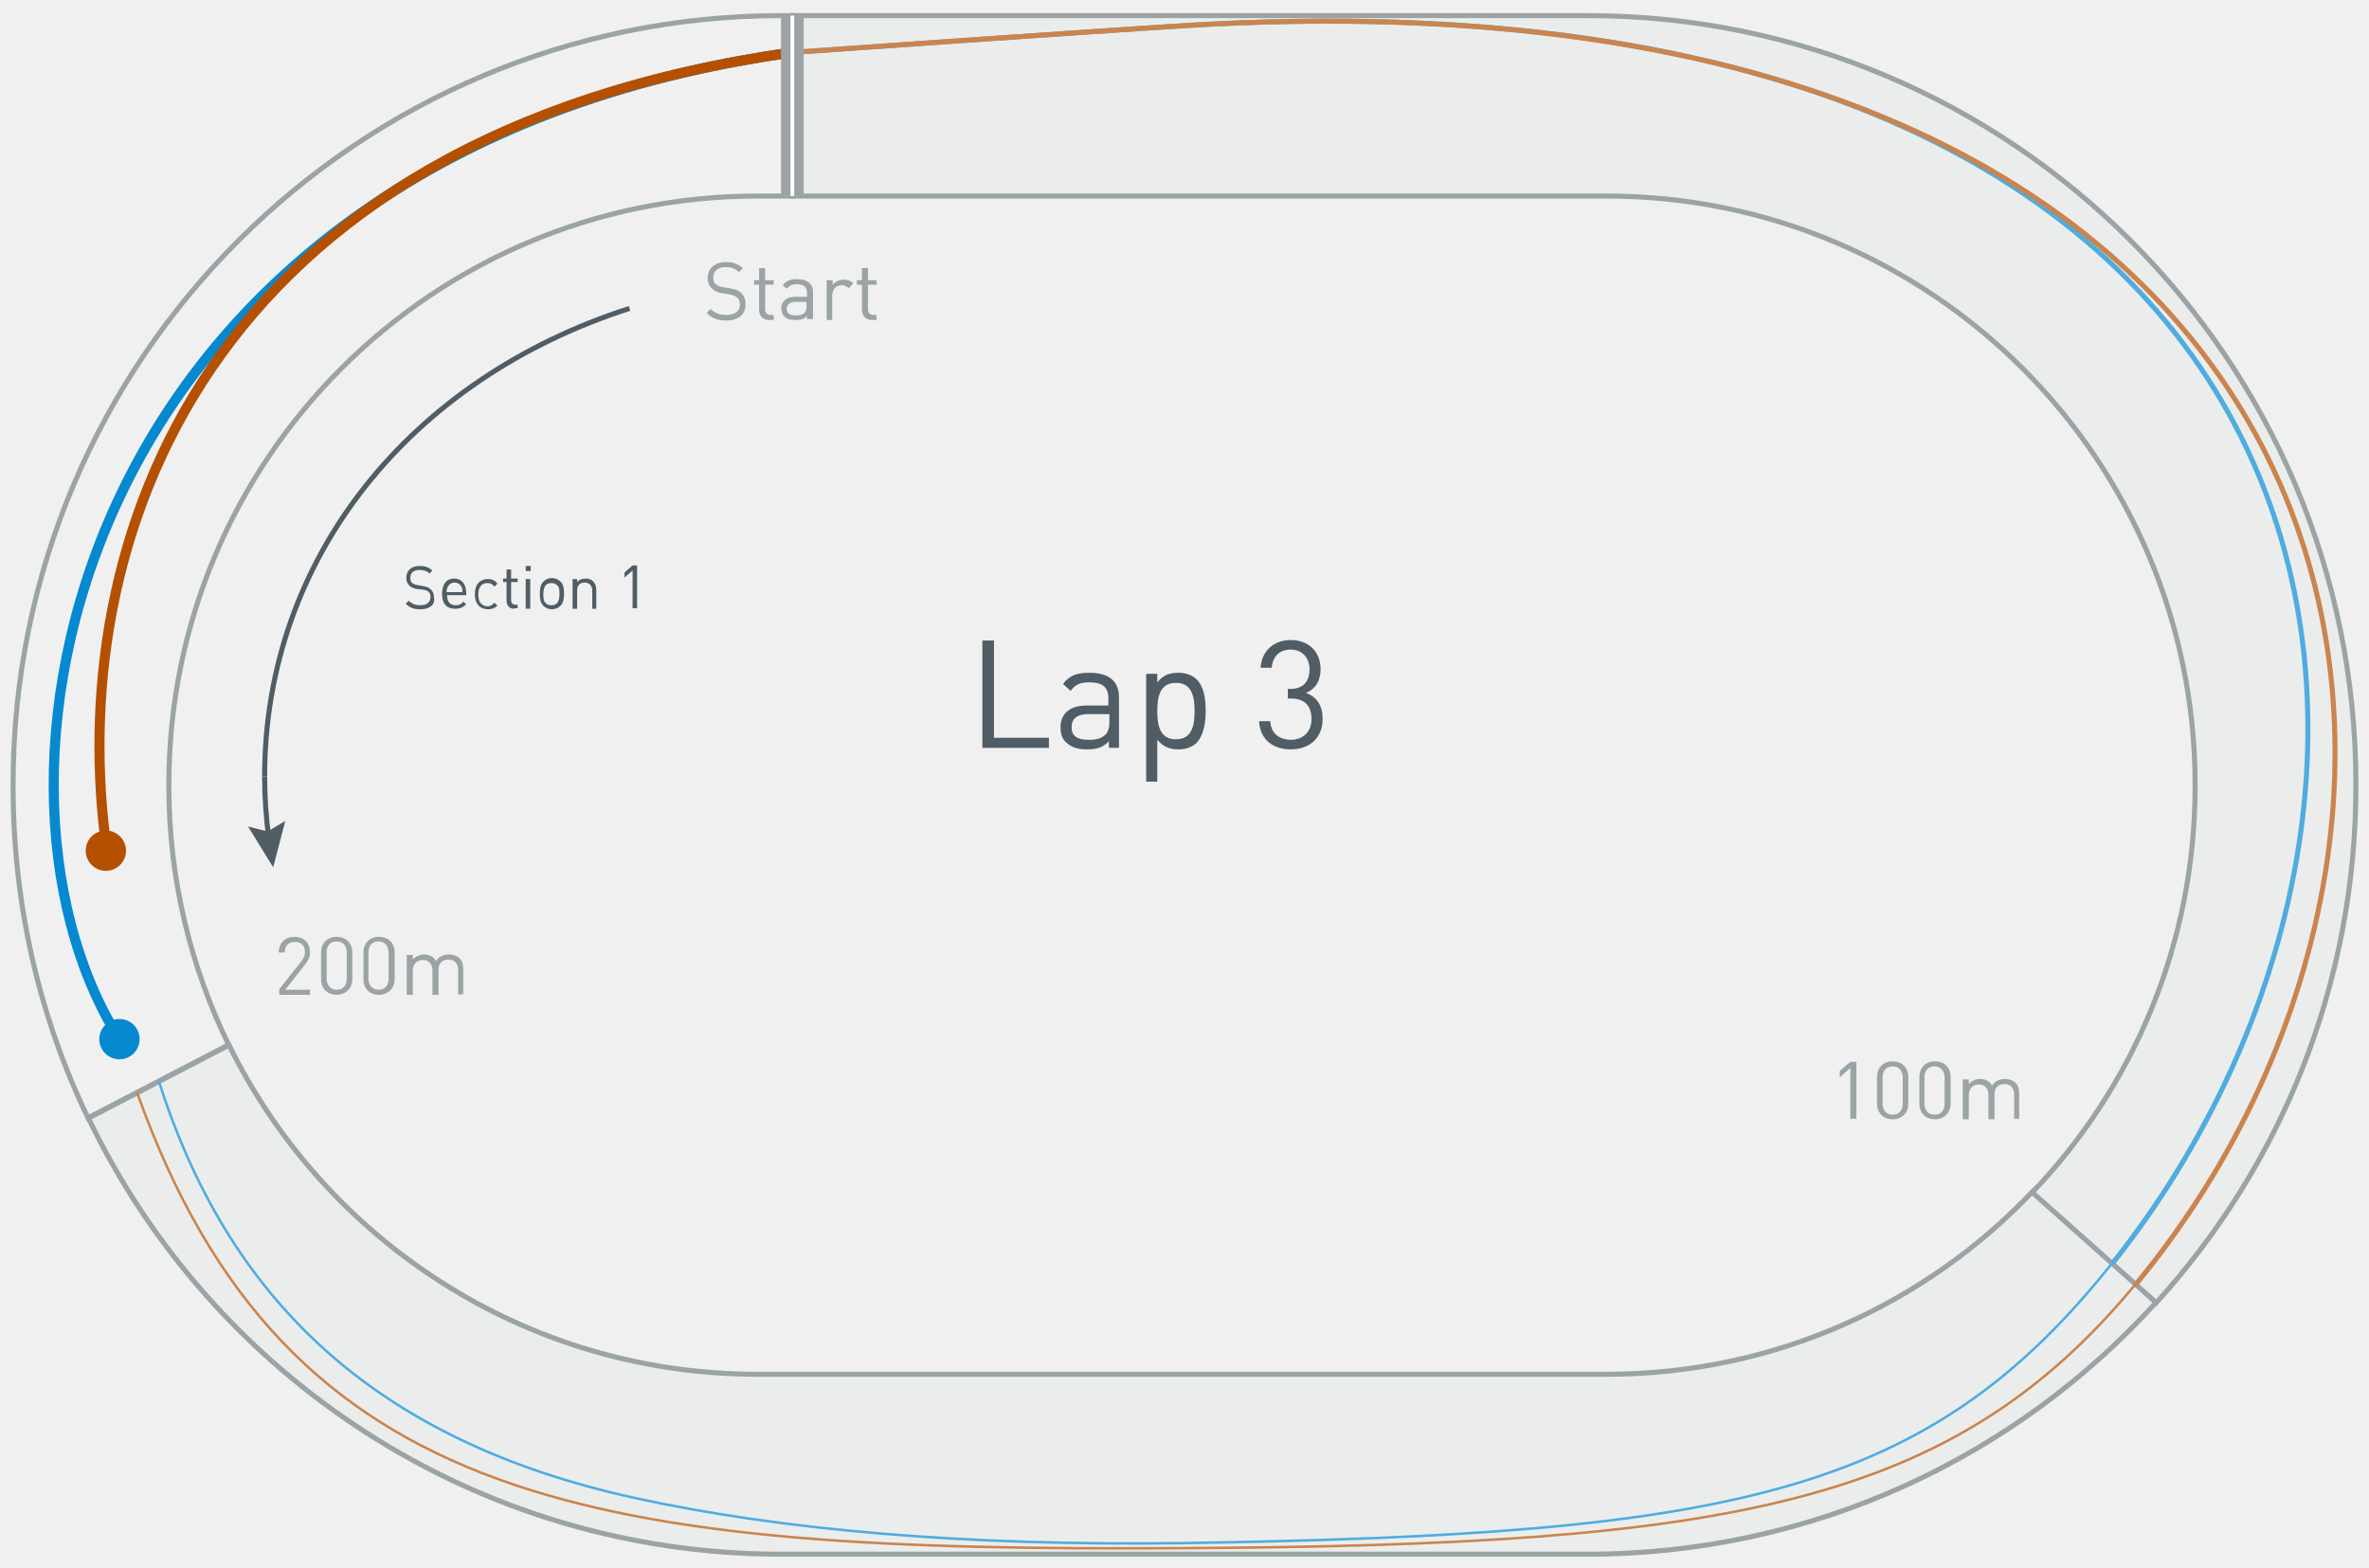
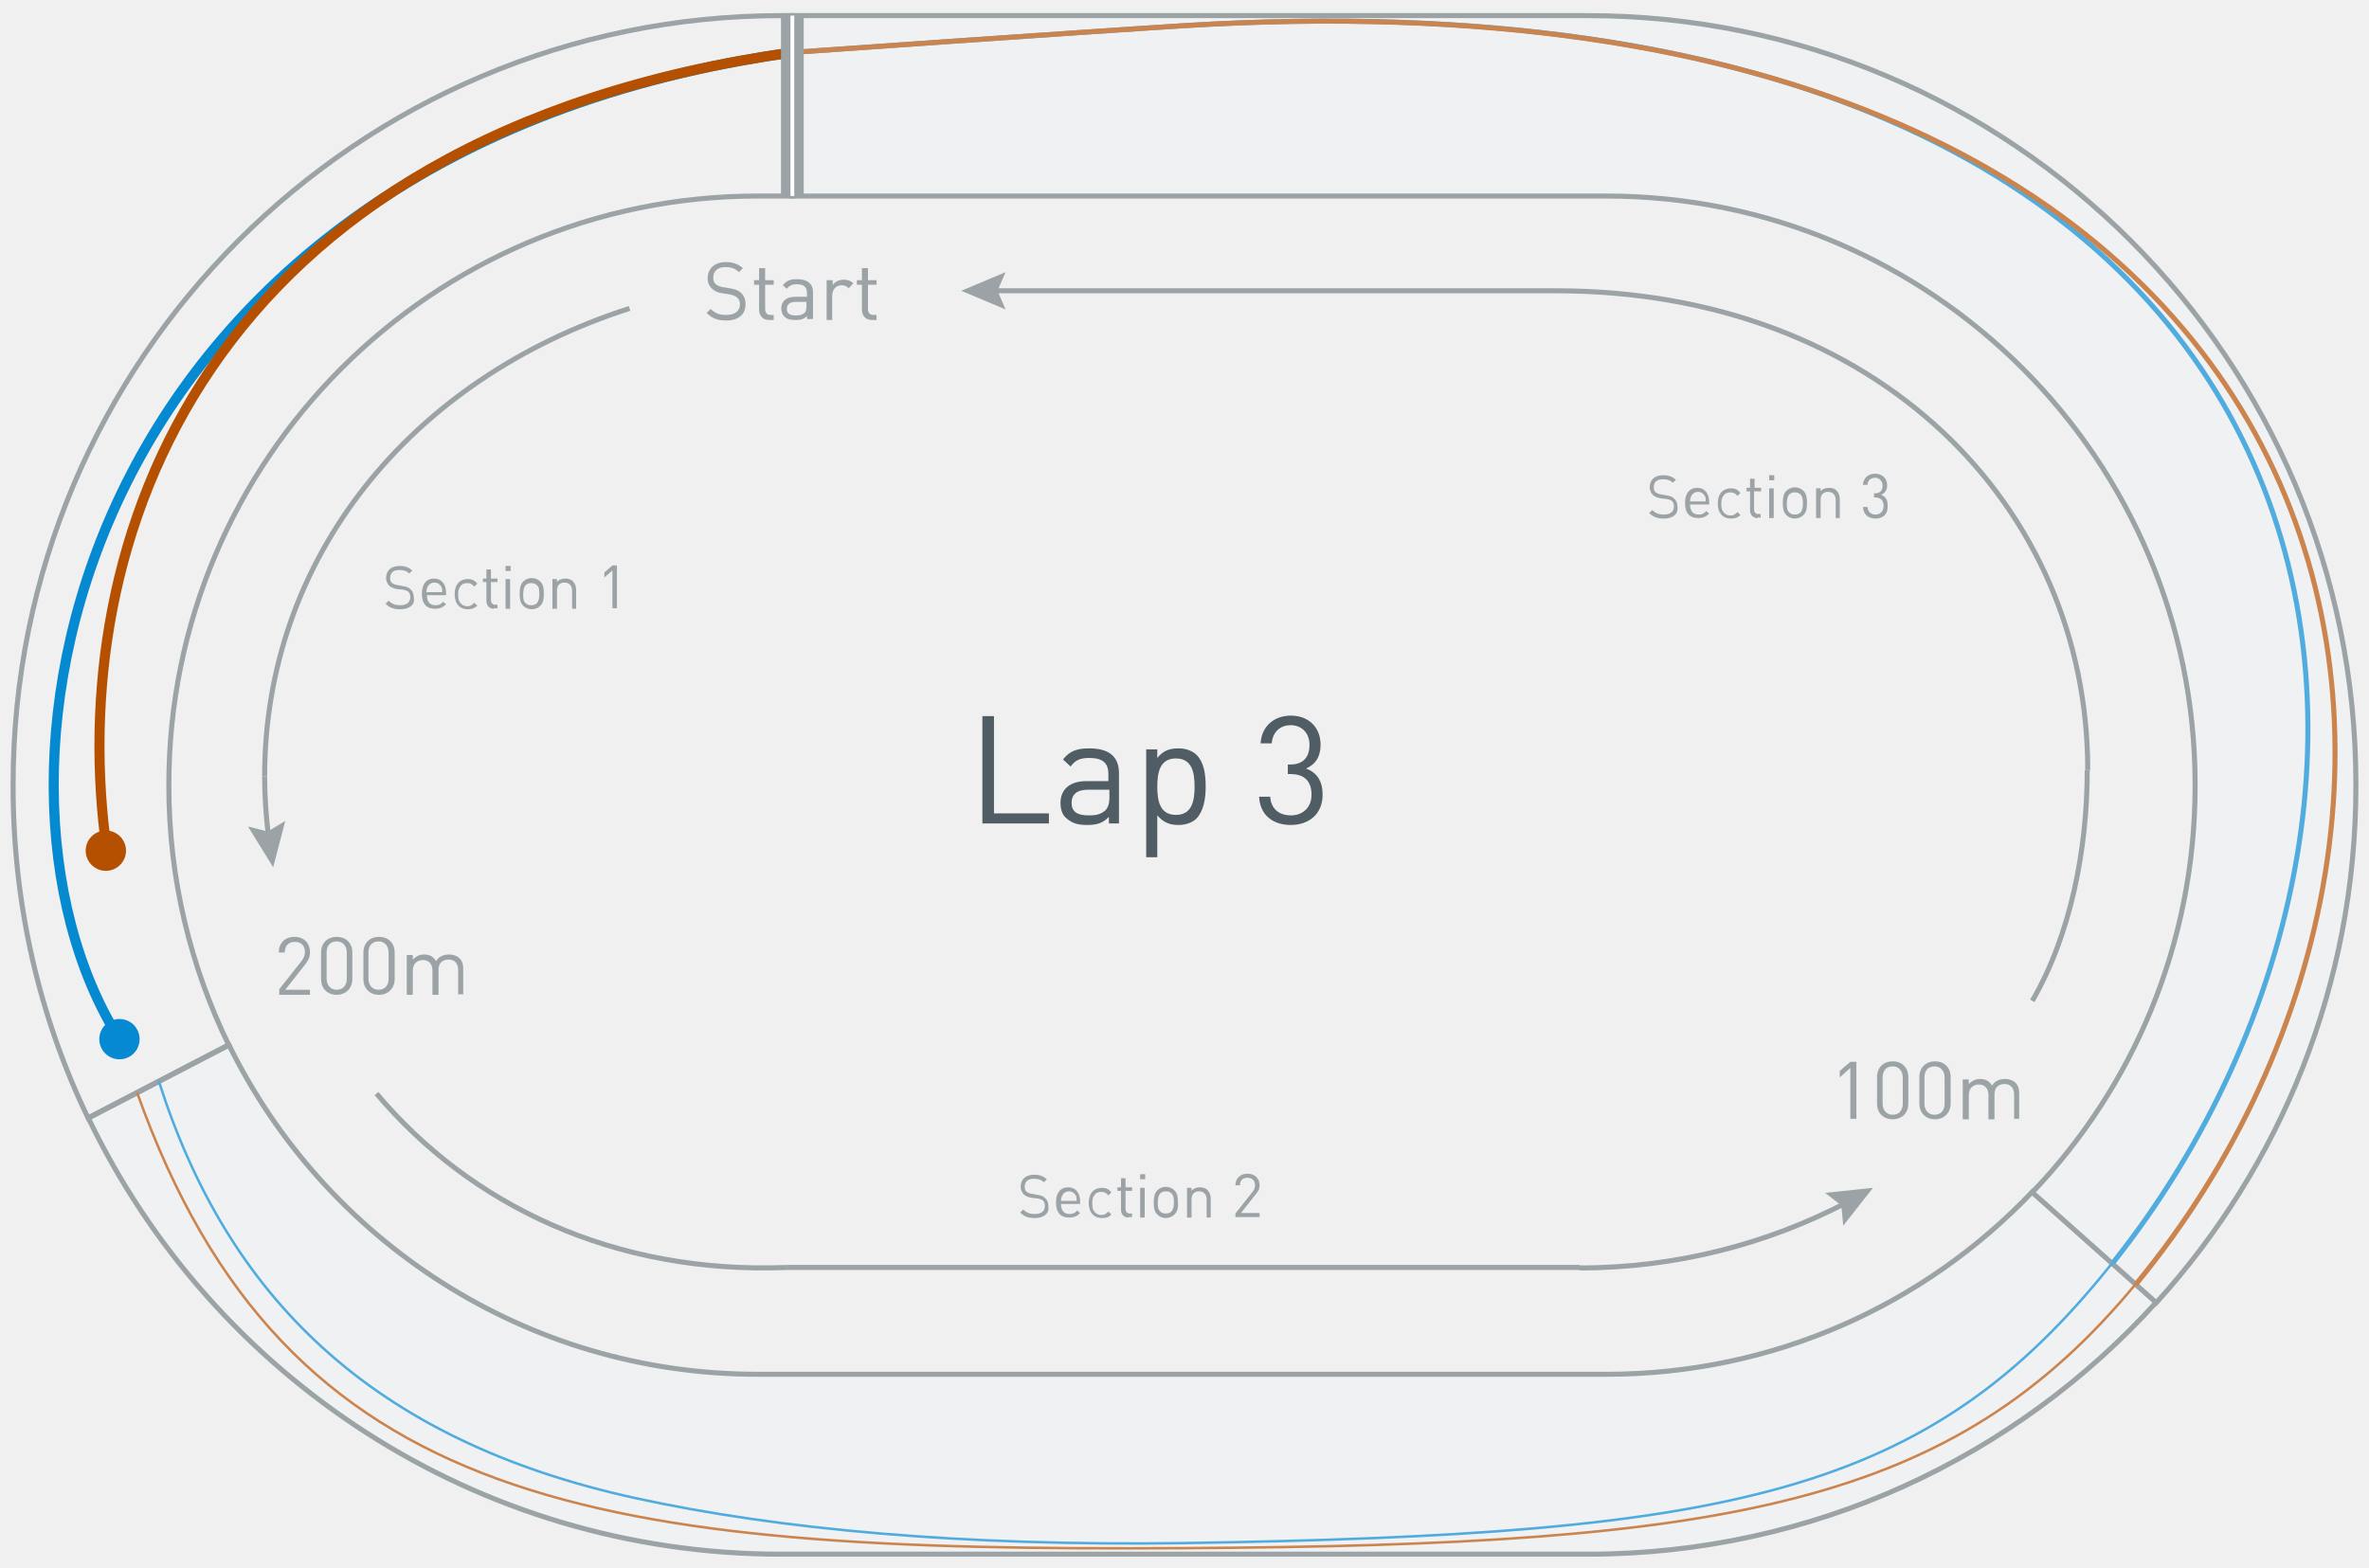
<svg xmlns="http://www.w3.org/2000/svg" version="1.1" x="0px" y="0px" viewBox="0 0 470 311" enable-background="new 0 0 470 311" xml:space="preserve">
+   <g id="Layer_0">
+ </g>
+   <g id="Layer_1">
+ </g>
+   <g id="Layer_2">
+ </g>
+   <g id="Layer_3">
+ </g>
+   <g id="Layer_4">
+ </g>
+   <g id="Layer_5">
+ </g>
+   <g id="Layer_6">
+ </g>
  <g id="Layer_7">
    <g>
-       <path fill="#EBEDED" stroke="#9BA3A6" stroke-miterlimit="10" d="M318.7,272.7H150.3c-46.1,0-85.9-26.7-104.9-65.4l-27.9,14.5    c24.6,51.3,76.9,86.6,137.5,86.6H315c44.7,0,85-19.3,112.8-50l-24.6-21.9C381.9,258.9,351.9,272.7,318.7,272.7z" />
+       <path fill="#F0F1F2" stroke="#9BA3A6" stroke-miterlimit="10" d="M318.7,272.7H150.3c-46.1,0-85.9-26.7-104.9-65.4l-27.9,14.5    c24.6,51.3,76.9,86.6,137.5,86.6H315c44.7,0,85-19.3,112.8-50l-24.6-21.9C381.9,258.9,351.9,272.7,318.7,272.7z" />
      <path fill="none" stroke="#9BA3A6" stroke-miterlimit="10" d="M33.5,156v-0.3c0-64.5,52.3-116.8,116.8-116.8h6.9V3.1H155    C70.9,3.1,2.6,71.4,2.6,155.6v0.5c0,23.6,5.3,45.9,14.9,65.8l27.9-14.5C37.8,191.8,33.5,174.4,33.5,156z" />
-       <path fill="#EBEDED" stroke="#9BA3A6" stroke-miterlimit="10" d="M467.4,155.6C467.4,71.4,399.1,3.1,315,3.1H157.2v35.8h161.5    c64.5,0,116.8,52.3,116.8,116.8v0.3c0,31.3-12.3,59.7-32.3,80.6l24.6,21.9c24.6-27.1,39.6-63,39.6-102.5V155.6z" />
+       <path fill="#F0F1F2" stroke="#9BA3A6" stroke-miterlimit="10" d="M467.4,155.6C467.4,71.4,399.1,3.1,315,3.1H157.2v35.8h161.5    c64.5,0,116.8,52.3,116.8,116.8v0.3c0,31.3-12.3,59.7-32.3,80.6l24.6,21.9c24.6-27.1,39.6-63,39.6-102.5V155.6z" />
    </g>
    <path fill="none" stroke="#0589D1" stroke-width="2" stroke-miterlimit="10" d="M157.2,10.4C16,30.2-9.6,153.6,23.7,206.2" />
    <path fill="none" stroke="#B55001" stroke-width="2" stroke-miterlimit="10" d="M157.2,10.4C39.8,26.9,12.6,108.1,21.2,168.8" />
    <circle fill="#0589D1" cx="23.7" cy="206.2" r="4" />
    <circle fill="#B55001" cx="21" cy="168.8" r="4" />
    <path fill="none" stroke="#50ACDF" stroke-miterlimit="10" d="M419.1,250.7C494.2,156.5,474-9.6,234.8,5.1   c-19.4,1.2-77.6,5.3-77.6,5.3" />
    <path fill="none" stroke="#50ACDF" stroke-width="0.5" stroke-miterlimit="10" d="M31.5,214.5c13.5,42.5,41.9,71.3,94.7,82.8   c28.4,6.2,64.7,9.5,108.6,8.9c109.4-1.7,147.7-9.7,184.2-55.5" />
    <path fill="none" stroke="#CB844D" stroke-miterlimit="10" d="M423.7,254.9C503.1,158.8,474-9.6,234.8,5.1   c-19.4,1.2-77.6,5.3-77.6,5.3" />
    <path fill="none" stroke="#CB844D" stroke-width="0.5" stroke-miterlimit="10" d="M27.2,216.8c29.6,83.2,91.9,91.1,207.6,90.4   c108.4-0.6,152.6-8.5,188.9-52.4" />
    <g>
      <line fill="none" stroke="#9BA3A6" stroke-width="4.507" stroke-miterlimit="10" x1="157.2" y1="38.9" x2="157.2" y2="3.1" />
      <line fill="none" stroke="#FFFFFF" stroke-width="0.751" stroke-miterlimit="10" x1="157.2" y1="38.9" x2="157.2" y2="3.1" />
    </g>
    <g>
      <g>
-         <path fill="#505D64" d="M194.9,148.5v-21.4h2.3v19.3h10.9v2H194.9z" />
-         <path fill="#505D64" d="M220,148.5v-1.4c-1.2,1.2-2.3,1.6-4.3,1.6c-2,0-3.1-0.4-4.2-1.4c-0.8-0.7-1.1-1.8-1.1-3     c0-2.6,1.8-4.3,5.1-4.3h4.4v-1.4c0-2.1-1-3.2-3.8-3.2c-1.9,0-2.8,0.5-3.7,1.7l-1.5-1.4c1.3-1.7,2.8-2.2,5.2-2.2     c4,0,5.9,1.7,5.9,4.9v10H220z M220,141.7h-4.1c-2.2,0-3.3,0.9-3.3,2.6c0,1.7,1,2.5,3.4,2.5c1.2,0,2.3-0.1,3.3-1     c0.5-0.5,0.8-1.3,0.8-2.5V141.7z" />
-         <path fill="#505D64" d="M237.4,147.4c-0.8,0.8-2.1,1.3-3.6,1.3c-1.6,0-2.9-0.4-4.2-1.9v8.3h-2.2v-21.4h2.2v1.7     c1.2-1.5,2.5-1.9,4.2-1.9c1.5,0,2.8,0.5,3.6,1.3c1.5,1.5,1.8,3.9,1.8,6.3C239.2,143.5,238.8,145.9,237.4,147.4z M233.3,135.5     c-3.2,0-3.7,2.8-3.7,5.6s0.5,5.6,3.7,5.6c3.2,0,3.7-2.8,3.7-5.6S236.5,135.5,233.3,135.5z" />
-         <path fill="#505D64" d="M256.1,148.7c-3.4,0-6.1-1.8-6.3-5.6h2.2c0.2,2.7,2.1,3.7,4.1,3.7c2.3,0,4.1-1.5,4.1-4.1     c0-2.6-1.3-4.1-4.2-4.1h-0.5v-1.9h0.5c2.6,0,3.8-1.5,3.8-3.9c0-2.5-1.7-3.9-3.7-3.9c-2.3,0-3.6,1.4-3.8,3.6h-2.2     c0.2-3.5,2.8-5.5,6-5.5c3.5,0,5.9,2.3,5.9,5.8c0,2.3-1,3.9-2.9,4.7c2.2,0.8,3.3,2.5,3.3,5.2C262.4,146.6,259.6,148.7,256.1,148.7     z" />
+         <path fill="#505D64" d="M194.9,163.5v-21.4h2.3v19.3h10.9v2H194.9z" />
+         <path fill="#505D64" d="M220,163.5v-1.4c-1.2,1.2-2.3,1.6-4.3,1.6c-2,0-3.1-0.4-4.2-1.4c-0.8-0.7-1.1-1.8-1.1-3     c0-2.6,1.8-4.3,5.1-4.3h4.4v-1.4c0-2.1-1-3.2-3.8-3.2c-1.9,0-2.8,0.5-3.7,1.7l-1.5-1.4c1.3-1.7,2.8-2.2,5.2-2.2     c4,0,5.9,1.7,5.9,4.9v10H220z M220,156.7h-4.1c-2.2,0-3.3,0.9-3.3,2.6c0,1.7,1,2.5,3.4,2.5c1.2,0,2.3-0.1,3.3-1     c0.5-0.5,0.8-1.3,0.8-2.5V156.7z" />
+         <path fill="#505D64" d="M237.4,162.4c-0.8,0.8-2.1,1.3-3.6,1.3c-1.6,0-2.9-0.4-4.2-1.9v8.3h-2.2v-21.4h2.2v1.7     c1.2-1.5,2.5-1.9,4.2-1.9c1.5,0,2.8,0.5,3.6,1.3c1.5,1.5,1.8,3.9,1.8,6.3C239.2,158.5,238.8,160.9,237.4,162.4z M233.3,150.5     c-3.2,0-3.7,2.8-3.7,5.6s0.5,5.6,3.7,5.6c3.2,0,3.7-2.8,3.7-5.6S236.5,150.5,233.3,150.5z" />
+         <path fill="#505D64" d="M256.1,163.7c-3.4,0-6.1-1.8-6.3-5.6h2.2c0.2,2.7,2.1,3.7,4.1,3.7c2.3,0,4.1-1.5,4.1-4.1     c0-2.6-1.3-4.1-4.2-4.1h-0.5v-1.9h0.5c2.6,0,3.8-1.5,3.8-3.9c0-2.5-1.7-3.9-3.7-3.9c-2.2,0-3.6,1.4-3.8,3.6h-2.2     c0.2-3.5,2.8-5.5,6-5.5c3.5,0,5.9,2.3,5.9,5.8c0,2.3-1,3.9-2.9,4.7c2.2,0.8,3.3,2.5,3.3,5.2C262.4,161.6,259.6,163.7,256.1,163.7     z" />
+       </g>
+     </g>
+   </g>
+   <g id="Layer_8">
+ </g>
+   <g id="Layer_9">
+ </g>
+   <g id="section3_1_">
+     <g>
+       <path fill="none" stroke="#9BA3A6" stroke-miterlimit="10" d="M414.1,152.8c0,15.8-3.3,32.7-10.9,45.8" />
+       <path fill="none" stroke="#9BA3A6" stroke-miterlimit="10" d="M308.7,57.7c63.6,0,105.5,42.7,105.5,95.1" />
+       <g>
+         <g>
+           <line fill="none" stroke="#9BA3A6" stroke-miterlimit="10" x1="196.7" y1="57.7" x2="308.7" y2="57.7" />
+           <g>
+             <polygon fill="#9BA3A6" points="199.5,61.4 197.9,57.7 199.5,54 190.7,57.7      " />
+           </g>
+         </g>
+       </g>
+     </g>
+     <g>
+       <g>
+         <path fill="#9BA3A6" d="M330.1,102.9c-1.3,0-2.1-0.3-2.9-1.1l0.6-0.6c0.7,0.7,1.4,0.9,2.3,0.9c1.3,0,2-0.6,2-1.6     c0-0.5-0.1-0.8-0.4-1.1c-0.3-0.2-0.5-0.3-1.1-0.4l-1-0.1c-0.7-0.1-1.2-0.3-1.6-0.6c-0.4-0.4-0.7-0.9-0.7-1.6c0-1.5,1-2.4,2.7-2.4     c1.1,0,1.8,0.3,2.5,0.9l-0.6,0.6c-0.5-0.5-1.1-0.7-2-0.7c-1.2,0-1.8,0.6-1.8,1.6c0,0.4,0.1,0.8,0.4,1s0.7,0.4,1.1,0.4l1,0.2     c0.8,0.1,1.2,0.3,1.5,0.6c0.5,0.4,0.7,1,0.7,1.7C333,102,331.9,102.9,330.1,102.9z" />
+         <path fill="#9BA3A6" d="M335.3,100.1c0,1.3,0.6,2,1.7,2c0.7,0,1.1-0.2,1.5-0.7l0.6,0.5c-0.6,0.6-1.2,0.9-2.2,0.9     c-1.6,0-2.6-0.9-2.6-3c0-1.9,0.9-3,2.4-3c1.5,0,2.4,1.1,2.4,2.9v0.4H335.3z M338.3,98.5c-0.3-0.5-0.7-0.9-1.4-0.9     c-0.6,0-1.1,0.3-1.4,0.9c-0.1,0.3-0.2,0.5-0.2,1h3.1C338.4,99,338.4,98.8,338.3,98.5z" />
+         <path fill="#9BA3A6" d="M343.4,102.9c-1.5,0-2.6-1-2.6-3c0-2,1.1-3,2.6-3c0.8,0,1.3,0.2,1.9,0.9l-0.6,0.6     c-0.4-0.5-0.8-0.7-1.4-0.7c-0.6,0-1.1,0.2-1.4,0.7c-0.3,0.4-0.4,0.8-0.4,1.6c0,0.7,0.1,1.2,0.4,1.6c0.3,0.4,0.8,0.7,1.4,0.7     c0.6,0,0.9-0.2,1.4-0.7l0.6,0.6C344.8,102.7,344.3,102.9,343.4,102.9z" />
+         <path fill="#9BA3A6" d="M348.7,102.8c-1,0-1.5-0.7-1.5-1.6v-3.7h-0.7v-0.7h0.7v-1.8h0.9v1.8h1.3v0.7H348v3.6     c0,0.5,0.3,0.9,0.8,0.9h0.5v0.7H348.7z" />
+         <path fill="#9BA3A6" d="M351,95.3v-1h1v1H351z M351,102.8v-5.9h0.9v5.9H351z" />
+         <path fill="#9BA3A6" d="M357.8,102.2c-0.4,0.4-1,0.7-1.7,0.7c-0.7,0-1.3-0.3-1.7-0.7c-0.6-0.6-0.7-1.4-0.7-2.4     c0-0.9,0.1-1.8,0.7-2.4c0.4-0.4,1-0.7,1.7-0.7c0.7,0,1.3,0.3,1.7,0.7c0.6,0.6,0.7,1.4,0.7,2.4     C358.5,100.8,358.4,101.6,357.8,102.2z M357.2,98.1c-0.3-0.3-0.7-0.4-1.1-0.4c-0.4,0-0.8,0.1-1.1,0.4c-0.4,0.4-0.5,1.2-0.5,1.8     c0,0.7,0,1.4,0.5,1.8c0.3,0.3,0.6,0.4,1.1,0.4c0.4,0,0.8-0.1,1.1-0.4c0.4-0.4,0.5-1.2,0.5-1.8C357.7,99.2,357.6,98.5,357.2,98.1z     " />
+         <path fill="#9BA3A6" d="M364.2,102.8v-3.6c0-1-0.6-1.6-1.5-1.6s-1.5,0.5-1.5,1.6v3.6h-0.9v-5.9h0.9v0.6c0.4-0.5,1-0.7,1.7-0.7     c0.6,0,1.2,0.2,1.5,0.6c0.4,0.4,0.6,1,0.6,1.6v3.8H364.2z" />
+         <path fill="#9BA3A6" d="M372.1,102.9c-1.3,0-2.4-0.7-2.5-2.3h0.9c0.1,1.1,0.8,1.5,1.6,1.5c0.9,0,1.6-0.6,1.6-1.7     c0-1-0.5-1.7-1.7-1.7h-0.2v-0.8h0.2c1,0,1.5-0.6,1.5-1.5c0-1-0.7-1.6-1.5-1.6c-0.9,0-1.5,0.6-1.5,1.4h-0.9     c0.1-1.4,1.1-2.2,2.4-2.2c1.4,0,2.4,0.9,2.4,2.3c0,0.9-0.4,1.5-1.2,1.9c0.9,0.3,1.3,1,1.3,2.1     C374.6,102.1,373.5,102.9,372.1,102.9z" />
+       </g>
+     </g>
+   </g>
+   <g id="section2">
+     <g>
+       <g>
+         <g>
+           <path fill="none" stroke="#9BA3A6" stroke-miterlimit="10" d="M366.4,238.6c-15.7,8.2-33.8,13-53,13" />
+           <g>
+             <polygon fill="#9BA3A6" points="362.1,236.7 365.3,239.2 365.7,243.2 371.6,235.7      " />
+           </g>
+         </g>
+       </g>
+       <path fill="none" stroke="#9BA3A6" stroke-miterlimit="10" d="M156.2,251.5c-34.4,1.4-62.9-12.4-81.5-34.5" />
+       <line fill="none" stroke="#9BA3A6" stroke-miterlimit="10" x1="313.4" y1="251.5" x2="156.2" y2="251.5" />
+     </g>
+     <g>
+       <g>
+         <path fill="#9BA3A6" d="M205.3,241.7c-1.3,0-2.1-0.3-2.9-1.1l0.6-0.6c0.7,0.7,1.4,0.9,2.3,0.9c1.3,0,2-0.6,2-1.6     c0-0.5-0.1-0.8-0.4-1.1c-0.3-0.2-0.5-0.3-1.1-0.4l-1-0.1c-0.7-0.1-1.2-0.3-1.6-0.6c-0.4-0.4-0.7-0.9-0.7-1.6c0-1.5,1-2.4,2.7-2.4     c1.1,0,1.8,0.3,2.5,0.9l-0.6,0.6c-0.5-0.5-1.1-0.7-2-0.7c-1.2,0-1.8,0.6-1.8,1.6c0,0.4,0.1,0.8,0.4,1c0.3,0.2,0.7,0.4,1.1,0.4     l1,0.2c0.8,0.1,1.2,0.3,1.5,0.6c0.5,0.4,0.7,1,0.7,1.7C208.2,240.8,207.1,241.7,205.3,241.7z" />
+         <path fill="#9BA3A6" d="M210.5,238.9c0,1.3,0.6,2,1.7,2c0.7,0,1.1-0.2,1.5-0.7l0.6,0.5c-0.6,0.6-1.2,0.9-2.2,0.9     c-1.6,0-2.6-0.9-2.6-3c0-1.9,0.9-3,2.4-3c1.5,0,2.4,1.1,2.4,2.9v0.4H210.5z M213.5,237.3c-0.3-0.5-0.7-0.9-1.4-0.9     c-0.6,0-1.1,0.3-1.4,0.9c-0.1,0.3-0.2,0.5-0.2,1h3.1C213.6,237.8,213.6,237.6,213.5,237.3z" />
+         <path fill="#9BA3A6" d="M218.6,241.7c-1.5,0-2.6-1-2.6-3c0-2,1.1-3,2.6-3c0.8,0,1.3,0.2,1.9,0.9l-0.6,0.6     c-0.4-0.5-0.8-0.7-1.4-0.7c-0.6,0-1.1,0.2-1.4,0.7c-0.3,0.4-0.4,0.8-0.4,1.6c0,0.7,0.1,1.2,0.4,1.6c0.3,0.4,0.8,0.7,1.4,0.7     c0.6,0,0.9-0.2,1.4-0.7l0.6,0.6C220,241.5,219.5,241.7,218.6,241.7z" />
+         <path fill="#9BA3A6" d="M223.9,241.6c-1,0-1.5-0.7-1.5-1.6v-3.7h-0.7v-0.7h0.7v-1.8h0.9v1.8h1.3v0.7h-1.3v3.6     c0,0.5,0.3,0.9,0.8,0.9h0.5v0.7H223.9z" />
+         <path fill="#9BA3A6" d="M226.2,234v-1h1v1H226.2z M226.2,241.6v-5.9h0.9v5.9H226.2z" />
+         <path fill="#9BA3A6" d="M233,241c-0.4,0.4-1,0.7-1.7,0.7c-0.7,0-1.3-0.3-1.7-0.7c-0.6-0.6-0.7-1.4-0.7-2.4c0-0.9,0.1-1.8,0.7-2.4     c0.4-0.4,1-0.7,1.7-0.7c0.7,0,1.3,0.3,1.7,0.7c0.6,0.6,0.7,1.4,0.7,2.4C233.8,239.6,233.6,240.4,233,241z M232.4,236.8     c-0.3-0.3-0.7-0.4-1.1-0.4c-0.4,0-0.8,0.1-1.1,0.4c-0.4,0.4-0.5,1.2-0.5,1.8c0,0.7,0,1.4,0.5,1.8c0.3,0.3,0.6,0.4,1.1,0.4     c0.4,0,0.8-0.1,1.1-0.4c0.4-0.4,0.5-1.2,0.5-1.8C232.9,238,232.9,237.3,232.4,236.8z" />
+         <path fill="#9BA3A6" d="M239.4,241.6V238c0-1-0.6-1.6-1.5-1.6s-1.5,0.5-1.5,1.6v3.6h-0.9v-5.9h0.9v0.6c0.4-0.5,1-0.7,1.7-0.7     c0.6,0,1.2,0.2,1.5,0.6c0.4,0.4,0.6,1,0.6,1.6v3.8H239.4z" />
+         <path fill="#9BA3A6" d="M245.1,241.6v-0.8l3.4-4.3c0.3-0.4,0.5-0.8,0.5-1.3c0-0.9-0.6-1.5-1.5-1.5c-0.8,0-1.5,0.4-1.5,1.5h-0.9     c0-1.3,0.9-2.3,2.4-2.3c1.4,0,2.4,0.9,2.4,2.3c0,0.7-0.2,1.1-0.7,1.7l-3,3.8h3.7v0.8H245.1z" />
      </g>
    </g>
  </g>
  <g id="section1">
    <g>
      <g>
        <g>
-           <path fill="none" stroke="#505D64" stroke-miterlimit="10" d="M53.3,166.2c-0.5-4-0.8-8.1-0.8-12.1" />
+           <path fill="none" stroke="#9BA3A6" stroke-miterlimit="10" d="M53.3,166.2c-0.5-4-0.8-8.1-0.8-12.1" />
          <g>
-             <polygon fill="#505D64" points="56.6,162.9 53.1,165 49.2,164 54.2,172.1      " />
+             <polygon fill="#9BA3A6" points="56.6,162.9 53.1,165 49.2,164 54.2,172.1      " />
          </g>
        </g>
      </g>
-       <path fill="none" stroke="#505D64" stroke-miterlimit="10" d="M52.5,154.1c0-43.4,29-79,72.4-92.9" />
+       <path fill="none" stroke="#9BA3A6" stroke-miterlimit="10" d="M52.5,154.1c0-43.4,29-79,72.4-92.9" />
    </g>
    <g>
      <g>
-         <path fill="#505D64" d="M83.4,120.9c-1.3,0-2.1-0.3-2.9-1.1l0.6-0.6c0.7,0.7,1.4,0.9,2.3,0.9c1.3,0,2-0.6,2-1.6     c0-0.5-0.1-0.8-0.4-1.1c-0.3-0.2-0.5-0.3-1.1-0.4l-1-0.1c-0.7-0.1-1.2-0.3-1.6-0.6c-0.4-0.4-0.7-0.9-0.7-1.6c0-1.5,1-2.4,2.7-2.4     c1.1,0,1.8,0.3,2.5,0.9l-0.6,0.6c-0.5-0.5-1.1-0.7-2-0.7c-1.2,0-1.8,0.6-1.8,1.6c0,0.4,0.1,0.8,0.4,1c0.3,0.2,0.7,0.4,1.1,0.4     l1,0.2c0.8,0.1,1.2,0.3,1.5,0.6c0.5,0.4,0.7,1,0.7,1.7C86.4,120,85.2,120.9,83.4,120.9z" />
-         <path fill="#505D64" d="M88.7,118.1c0,1.3,0.6,2,1.7,2c0.7,0,1.1-0.2,1.5-0.7l0.6,0.5c-0.6,0.6-1.2,0.9-2.2,0.9     c-1.6,0-2.6-0.9-2.6-3c0-1.9,0.9-3,2.4-3c1.5,0,2.4,1.1,2.4,2.9v0.4H88.7z M91.6,116.5c-0.3-0.5-0.7-0.9-1.4-0.9     c-0.6,0-1.1,0.3-1.4,0.9c-0.1,0.3-0.2,0.5-0.2,1h3.1C91.8,117,91.7,116.8,91.6,116.5z" />
-         <path fill="#505D64" d="M96.8,120.9c-1.5,0-2.6-1-2.6-3c0-2,1.1-3,2.6-3c0.8,0,1.3,0.2,1.9,0.9l-0.6,0.6     c-0.4-0.5-0.8-0.7-1.4-0.7c-0.6,0-1.1,0.2-1.4,0.7c-0.3,0.4-0.4,0.8-0.4,1.6c0,0.7,0.1,1.2,0.4,1.6c0.3,0.4,0.8,0.7,1.4,0.7     c0.6,0,0.9-0.2,1.4-0.7l0.6,0.6C98.1,120.7,97.6,120.9,96.8,120.9z" />
-         <path fill="#505D64" d="M102,120.8c-1,0-1.5-0.7-1.5-1.6v-3.7h-0.7v-0.7h0.7v-1.8h0.9v1.8h1.3v0.7h-1.3v3.6     c0,0.5,0.3,0.9,0.8,0.9h0.5v0.7H102z" />
-         <path fill="#505D64" d="M104.3,113.3v-1h1v1H104.3z M104.3,120.8v-5.9h0.9v5.9H104.3z" />
-         <path fill="#505D64" d="M111.2,120.2c-0.4,0.4-1,0.7-1.7,0.7c-0.7,0-1.3-0.3-1.7-0.7c-0.6-0.6-0.7-1.4-0.7-2.4     c0-0.9,0.1-1.8,0.7-2.4c0.4-0.4,1-0.7,1.7-0.7c0.7,0,1.3,0.3,1.7,0.7c0.6,0.6,0.7,1.4,0.7,2.4     C111.9,118.8,111.8,119.6,111.2,120.2z M110.5,116.1c-0.3-0.3-0.7-0.4-1.1-0.4c-0.4,0-0.8,0.1-1.1,0.4c-0.4,0.4-0.5,1.2-0.5,1.8     c0,0.7,0,1.4,0.5,1.8c0.3,0.3,0.6,0.4,1.1,0.4c0.4,0,0.8-0.1,1.1-0.4c0.4-0.4,0.5-1.2,0.5-1.8C111,117.2,111,116.5,110.5,116.1z" />
-         <path fill="#505D64" d="M117.5,120.8v-3.6c0-1-0.6-1.6-1.5-1.6s-1.5,0.5-1.5,1.6v3.6h-0.9v-5.9h0.9v0.6c0.4-0.5,1-0.7,1.7-0.7     c0.6,0,1.2,0.2,1.5,0.6c0.4,0.4,0.6,1,0.6,1.6v3.8H117.5z" />
-         <path fill="#505D64" d="M125.5,120.8v-7.6l-1.6,1.4v-1l1.6-1.4h0.9v8.5H125.5z" />
+         <path fill="#9BA3A6" d="M79.4,120.9c-1.3,0-2.1-0.3-2.9-1.1l0.6-0.6c0.7,0.7,1.4,0.9,2.3,0.9c1.3,0,2-0.6,2-1.6     c0-0.5-0.1-0.8-0.4-1.1c-0.3-0.2-0.5-0.3-1.1-0.4l-1-0.1c-0.7-0.1-1.2-0.3-1.6-0.6c-0.4-0.4-0.7-0.9-0.7-1.6c0-1.5,1-2.4,2.7-2.4     c1.1,0,1.8,0.3,2.5,0.9l-0.6,0.6c-0.5-0.5-1.1-0.7-2-0.7c-1.2,0-1.8,0.6-1.8,1.6c0,0.4,0.1,0.8,0.4,1c0.3,0.2,0.7,0.4,1.1,0.4     l1,0.2c0.8,0.1,1.2,0.3,1.5,0.6c0.5,0.4,0.7,1,0.7,1.7C82.4,120,81.2,120.9,79.4,120.9z" />
+         <path fill="#9BA3A6" d="M84.7,118.1c0,1.3,0.6,2,1.7,2c0.7,0,1.1-0.2,1.5-0.7l0.6,0.5c-0.6,0.6-1.2,0.9-2.2,0.9     c-1.6,0-2.6-0.9-2.6-3c0-1.9,0.9-3,2.4-3c1.5,0,2.4,1.1,2.4,2.9v0.4H84.7z M87.6,116.5c-0.3-0.5-0.7-0.9-1.4-0.9     c-0.6,0-1.1,0.3-1.4,0.9c-0.1,0.3-0.2,0.5-0.2,1h3.1C87.8,117,87.7,116.8,87.6,116.5z" />
+         <path fill="#9BA3A6" d="M92.8,120.9c-1.5,0-2.6-1-2.6-3c0-2,1.1-3,2.6-3c0.8,0,1.3,0.2,1.9,0.9l-0.6,0.6     c-0.4-0.5-0.8-0.7-1.4-0.7c-0.6,0-1.1,0.2-1.4,0.7c-0.3,0.4-0.4,0.8-0.4,1.6c0,0.7,0.1,1.2,0.4,1.6c0.3,0.4,0.8,0.7,1.4,0.7     c0.6,0,0.9-0.2,1.4-0.7l0.6,0.6C94.1,120.7,93.6,120.9,92.8,120.9z" />
+         <path fill="#9BA3A6" d="M98,120.8c-1,0-1.5-0.7-1.5-1.6v-3.7h-0.7v-0.7h0.7v-1.8h0.9v1.8h1.3v0.7h-1.3v3.6c0,0.5,0.3,0.9,0.8,0.9     h0.5v0.7H98z" />
+         <path fill="#9BA3A6" d="M100.3,113.3v-1h1v1H100.3z M100.3,120.8v-5.9h0.9v5.9H100.3z" />
+         <path fill="#9BA3A6" d="M107.2,120.2c-0.4,0.4-1,0.7-1.7,0.7c-0.7,0-1.3-0.3-1.7-0.7c-0.6-0.6-0.7-1.4-0.7-2.4     c0-0.9,0.1-1.8,0.7-2.4c0.4-0.4,1-0.7,1.7-0.7c0.7,0,1.3,0.3,1.7,0.7c0.6,0.6,0.7,1.4,0.7,2.4     C107.9,118.8,107.8,119.6,107.2,120.2z M106.5,116.1c-0.3-0.3-0.7-0.4-1.1-0.4c-0.4,0-0.8,0.1-1.1,0.4c-0.4,0.4-0.5,1.2-0.5,1.8     c0,0.7,0,1.4,0.5,1.8c0.3,0.3,0.6,0.4,1.1,0.4c0.4,0,0.8-0.1,1.1-0.4c0.4-0.4,0.5-1.2,0.5-1.8C107,117.2,107,116.5,106.5,116.1z" />
+         <path fill="#9BA3A6" d="M113.5,120.8v-3.6c0-1-0.6-1.6-1.5-1.6s-1.5,0.5-1.5,1.6v3.6h-0.9v-5.9h0.9v0.6c0.4-0.5,1-0.7,1.7-0.7     c0.6,0,1.2,0.2,1.5,0.6c0.4,0.4,0.6,1,0.6,1.6v3.8H113.5z" />
+         <path fill="#9BA3A6" d="M121.5,120.8v-7.6l-1.6,1.4v-1l1.6-1.4h0.9v8.5H121.5z" />
      </g>
    </g>
  </g>
  <g id="Label">
    <g>
      <path fill="#9BA3A6" d="M144.1,63.6c-1.7,0-2.8-0.4-3.9-1.5l0.8-0.8c0.9,0.9,1.8,1.2,3.1,1.2c1.7,0,2.7-0.8,2.7-2.1    c0-0.6-0.2-1.1-0.6-1.4c-0.4-0.3-0.7-0.4-1.5-0.6l-1.3-0.2c-0.9-0.1-1.6-0.4-2.1-0.9c-0.6-0.5-0.9-1.2-0.9-2.1    c0-1.9,1.4-3.2,3.6-3.2c1.5,0,2.4,0.4,3.4,1.2l-0.8,0.8c-0.7-0.7-1.5-1-2.7-1c-1.5,0-2.4,0.8-2.4,2.1c0,0.6,0.2,1,0.5,1.3    c0.4,0.3,0.9,0.5,1.5,0.6l1.3,0.2c1.1,0.2,1.6,0.4,2.1,0.8c0.6,0.5,1,1.3,1,2.2C148,62.4,146.5,63.6,144.1,63.6z" />
      <path fill="#9BA3A6" d="M152.6,63.5c-1.3,0-2-0.9-2-2.1v-4.9h-1v-0.9h1v-2.4h1.2v2.4h1.7v0.9h-1.7v4.8c0,0.7,0.3,1.2,1.1,1.2h0.6    v1H152.6z" />
      <path fill="#9BA3A6" d="M160.1,63.5v-0.8c-0.6,0.6-1.2,0.8-2.3,0.8c-1.1,0-1.7-0.2-2.2-0.7c-0.4-0.4-0.6-1-0.6-1.6    c0-1.4,1-2.3,2.7-2.3h2.4v-0.8c0-1.1-0.6-1.7-2-1.7c-1,0-1.5,0.3-2,0.9l-0.8-0.7c0.7-0.9,1.5-1.2,2.8-1.2c2.1,0,3.2,0.9,3.2,2.6    v5.3H160.1z M160.1,59.9h-2.2c-1.2,0-1.8,0.5-1.8,1.4c0,0.9,0.6,1.3,1.8,1.3c0.7,0,1.2-0.1,1.7-0.5c0.3-0.3,0.4-0.7,0.4-1.4V59.9z    " />
      <path fill="#9BA3A6" d="M168.4,57.2c-0.4-0.4-0.8-0.6-1.4-0.6c-1.2,0-1.9,0.9-1.9,2.1v4.8H164v-7.9h1.2v1c0.4-0.7,1.3-1.1,2.2-1.1    c0.8,0,1.3,0.2,1.9,0.7L168.4,57.2z" />
      <path fill="#9BA3A6" d="M173,63.5c-1.3,0-2-0.9-2-2.1v-4.9h-1v-0.9h1v-2.4h1.2v2.4h1.7v0.9h-1.7v4.8c0,0.7,0.3,1.2,1.1,1.2h0.6v1    H173z" />
    </g>
    <g>
      <path fill="#9BA3A6" d="M367.1,222v-10.1l-2.1,1.9v-1.3l2.1-1.8h1.2V222H367.1z" />
      <path fill="#9BA3A6" d="M375.5,222.1c-1.8,0-3.1-1.2-3.1-3.1v-5.3c0-1.9,1.3-3.1,3.1-3.1c1.8,0,3.1,1.2,3.1,3.1v5.3    C378.6,220.9,377.3,222.1,375.5,222.1z M377.5,213.8c0-1.2-0.7-2.2-2-2.2s-2,0.9-2,2.2v5.2c0,1.2,0.7,2.2,2,2.2s2-0.9,2-2.2V213.8    z" />
      <path fill="#9BA3A6" d="M383.9,222.1c-1.8,0-3.1-1.2-3.1-3.1v-5.3c0-1.9,1.3-3.1,3.1-3.1c1.8,0,3.1,1.2,3.1,3.1v5.3    C387,220.9,385.6,222.1,383.9,222.1z M385.8,213.8c0-1.2-0.7-2.2-2-2.2s-2,0.9-2,2.2v5.2c0,1.2,0.7,2.2,2,2.2s2-0.9,2-2.2V213.8z" />
      <path fill="#9BA3A6" d="M399.6,222v-4.8c0-1.4-0.8-2.1-1.9-2.1c-1.2,0-2,0.7-2,2v5h-1.2v-4.8c0-1.4-0.8-2.1-1.9-2.1s-2,0.7-2,2.1    v4.8h-1.2v-7.9h1.2v0.9c0.6-0.6,1.3-1,2.2-1c1.1,0,1.9,0.4,2.4,1.3c0.6-0.9,1.5-1.3,2.6-1.3c0.8,0,1.6,0.3,2,0.7    c0.6,0.5,0.8,1.3,0.8,2.2v5H399.6z" />
    </g>
    <g>
      <path fill="#9BA3A6" d="M55.4,197.3v-1l4.5-5.7c0.4-0.6,0.6-1.1,0.6-1.7c0-1.2-0.7-2-2-2c-1.1,0-2,0.6-2,2.1h-1.2    c0-1.8,1.2-3.1,3.1-3.1c1.9,0,3.1,1.2,3.1,3.1c0,0.9-0.3,1.5-0.9,2.3l-4,5.1h4.9v1H55.4z" />
      <path fill="#9BA3A6" d="M66.8,197.4c-1.8,0-3.1-1.2-3.1-3.1v-5.3c0-1.9,1.3-3.1,3.1-3.1c1.8,0,3.1,1.2,3.1,3.1v5.3    C69.9,196.1,68.6,197.4,66.8,197.4z M68.8,189c0-1.2-0.7-2.2-2-2.2s-2,0.9-2,2.2v5.2c0,1.2,0.7,2.2,2,2.2s2-0.9,2-2.2V189z" />
      <path fill="#9BA3A6" d="M75.2,197.4c-1.8,0-3.1-1.2-3.1-3.1v-5.3c0-1.9,1.3-3.1,3.1-3.1c1.8,0,3.1,1.2,3.1,3.1v5.3    C78.3,196.1,77,197.4,75.2,197.4z M77.1,189c0-1.2-0.7-2.2-2-2.2s-2,0.9-2,2.2v5.2c0,1.2,0.7,2.2,2,2.2s2-0.9,2-2.2V189z" />
      <path fill="#9BA3A6" d="M90.9,197.3v-4.8c0-1.4-0.8-2.1-1.9-2.1c-1.2,0-2,0.7-2,2v5h-1.2v-4.8c0-1.4-0.8-2.1-1.9-2.1s-2,0.7-2,2.1    v4.8h-1.2v-7.9h1.2v0.9c0.6-0.6,1.3-1,2.2-1c1.1,0,1.9,0.4,2.4,1.3c0.6-0.9,1.5-1.3,2.6-1.3c0.8,0,1.6,0.3,2,0.7    c0.6,0.5,0.8,1.3,0.8,2.2v5H90.9z" />
    </g>
  </g>
</svg>
